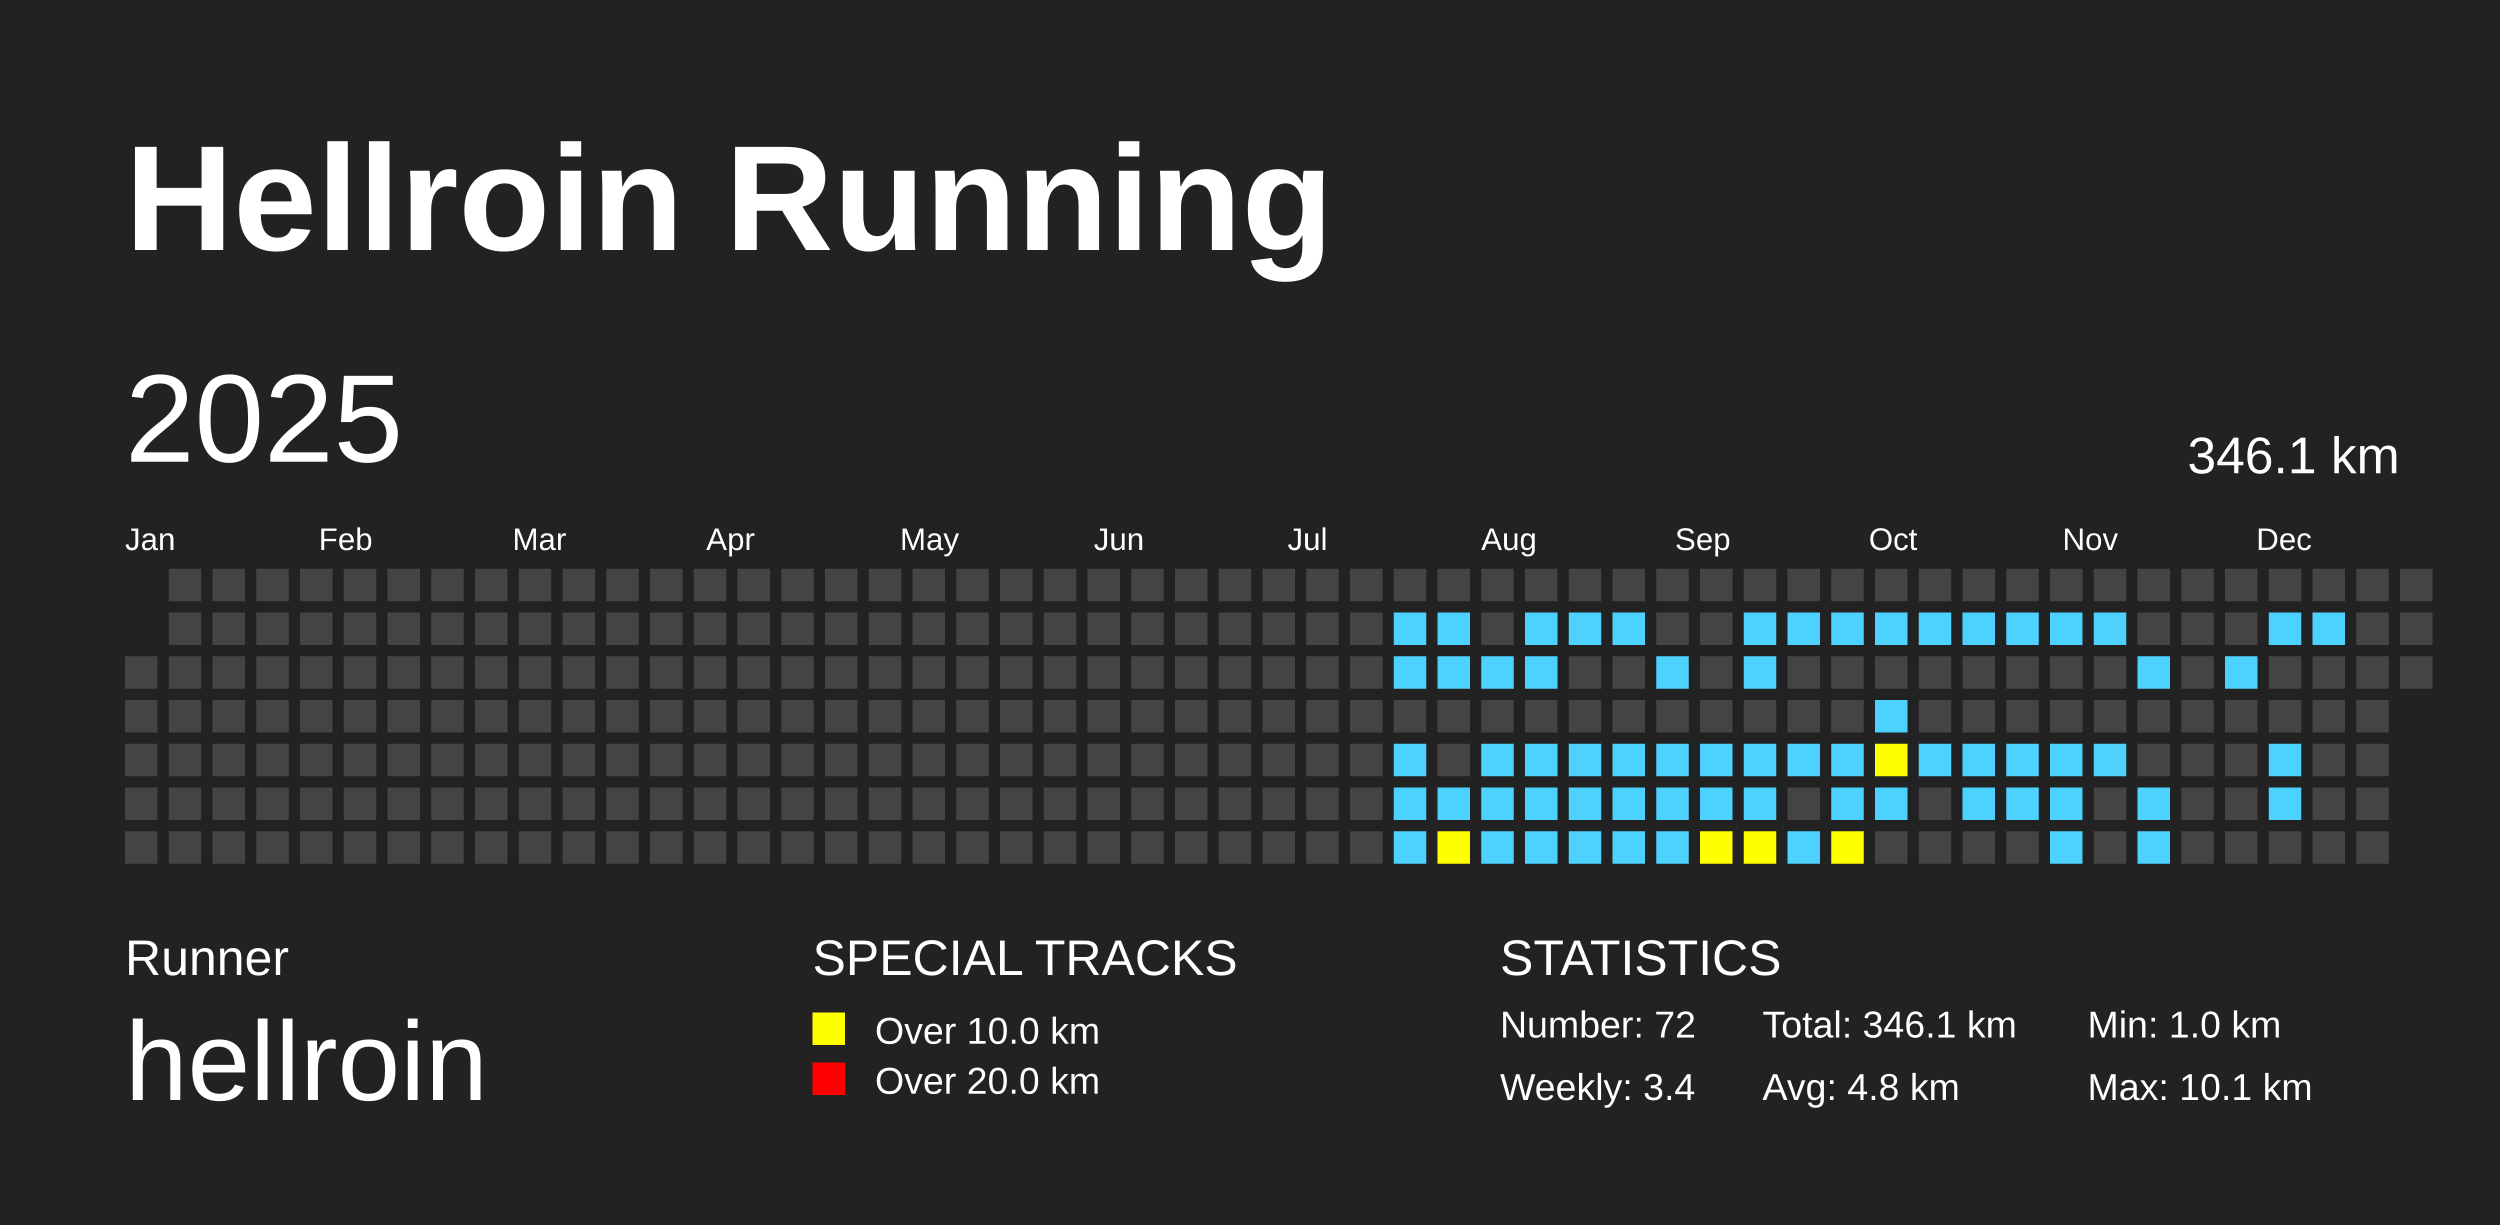
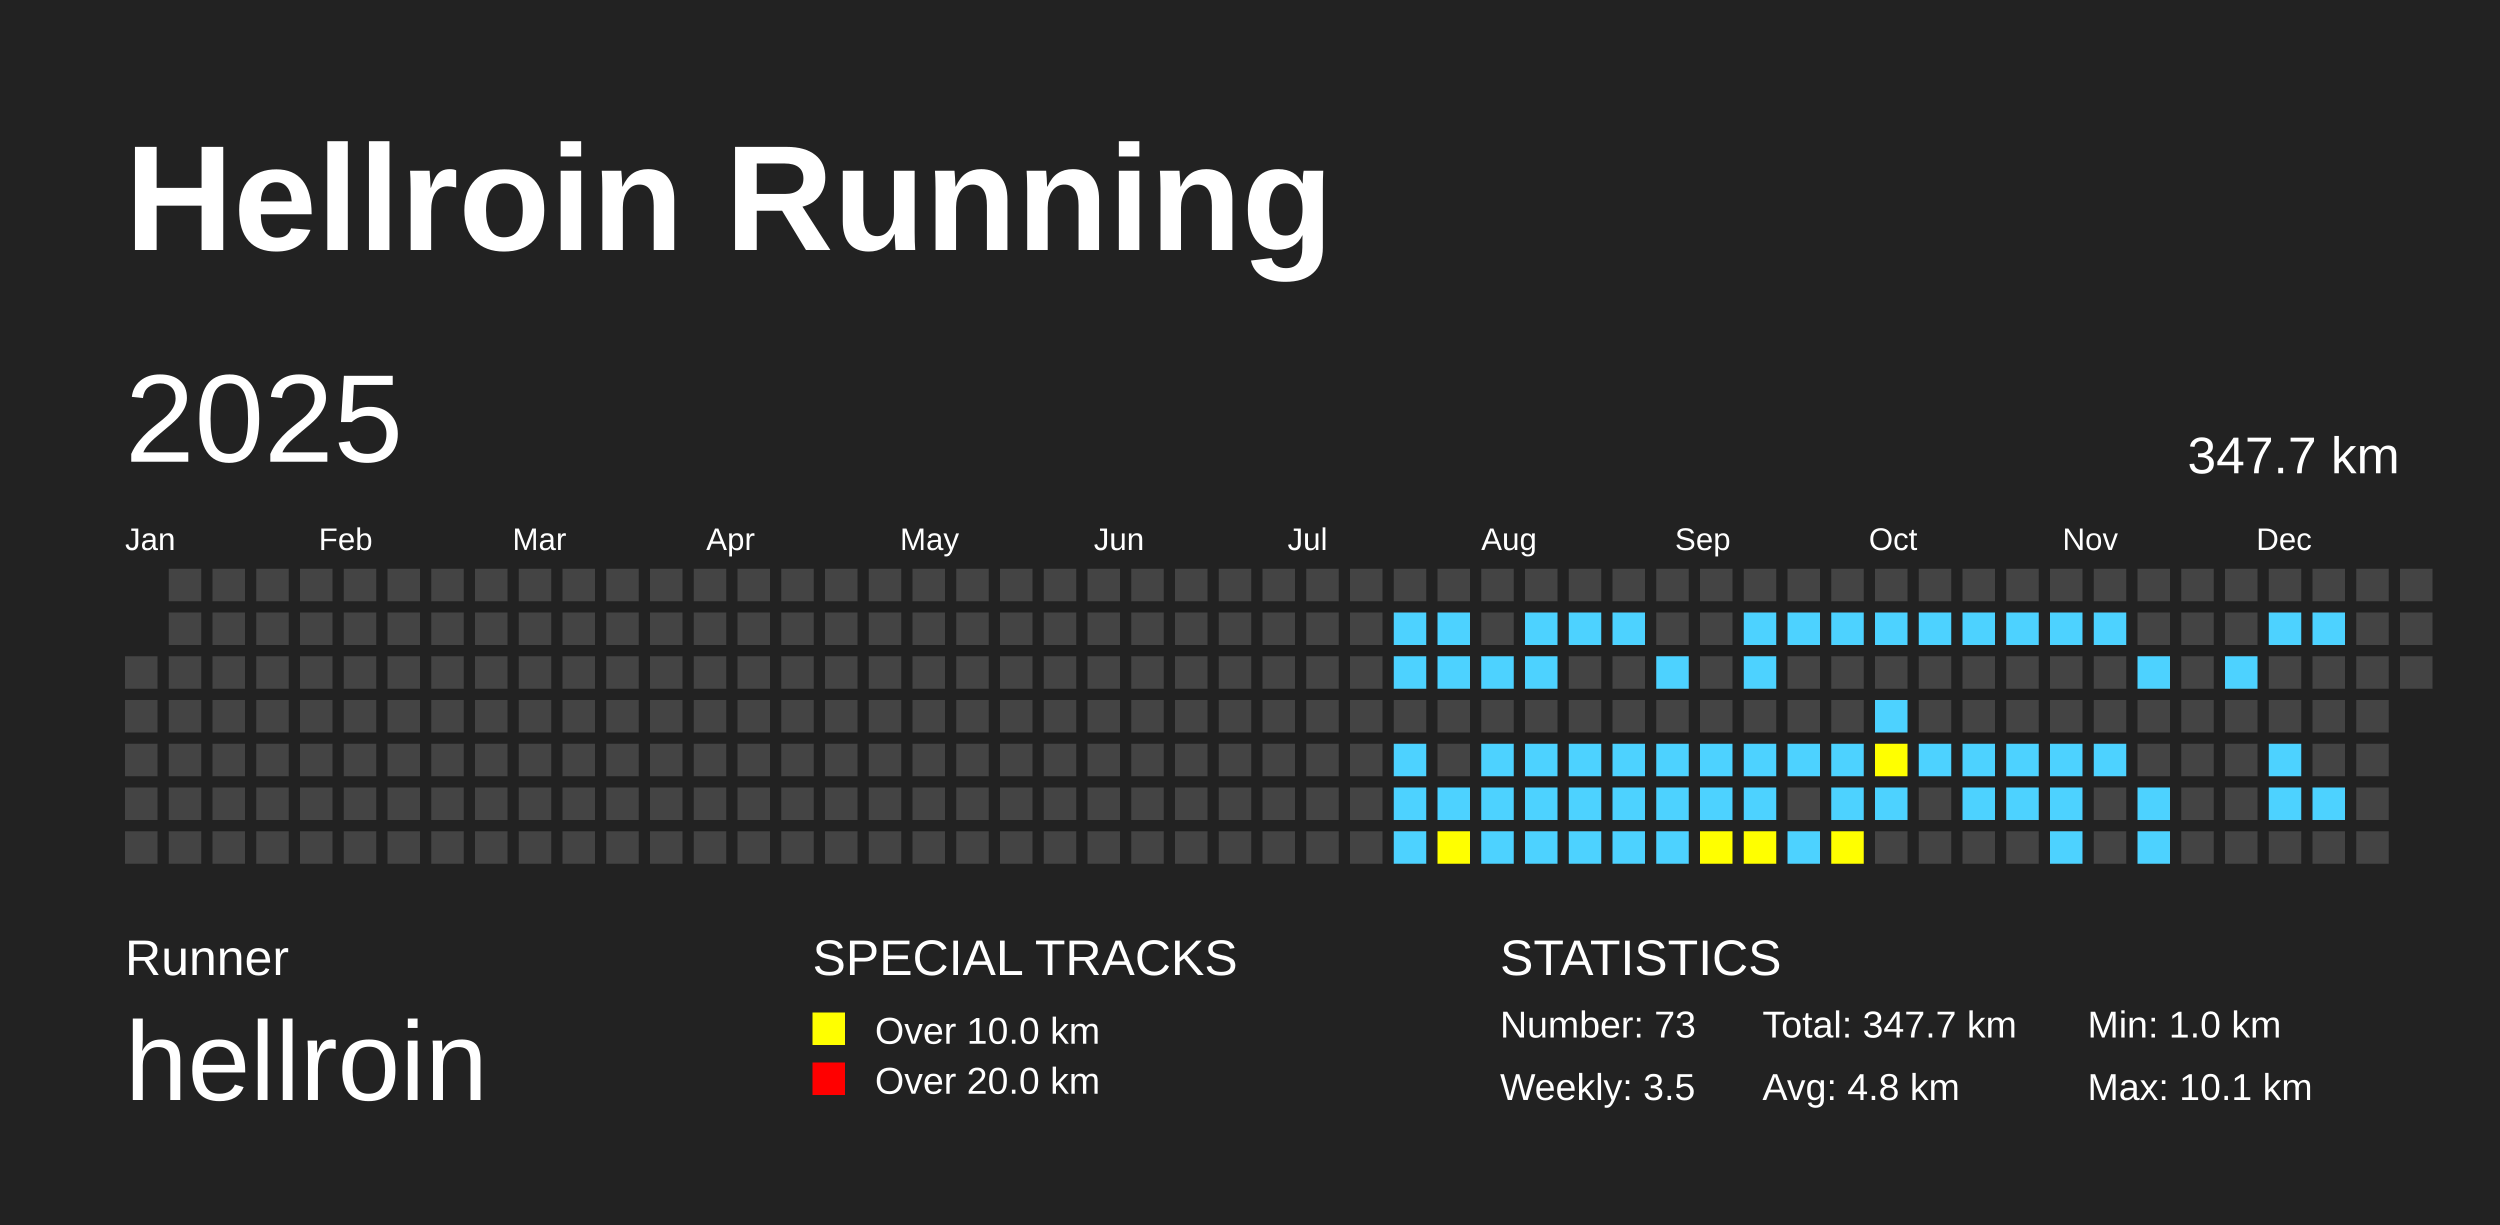
<svg xmlns="http://www.w3.org/2000/svg" baseProfile="full" height="98mm" version="1.1" viewBox="0,0,200,98" width="200mm">
  <defs />
  <rect fill="#222222" height="98" width="200" x="0" y="0" />
  <text fill="#FFFFFF" style="font-size:12px; font-family:Arial; font-weight:bold;" x="10" y="20">Hellroin Running</text>
  <text fill="#FFFFFF" style="font-size:4px; font-family:Arial" x="10" y="78">Runner</text>
  <text fill="#FFFFFF" style="font-size:9px; font-family:Arial" x="10" y="88">hellroin</text>
  <text fill="#FFFFFF" style="font-size:4px; font-family:Arial" x="65" y="78">SPECIAL TRACKS</text>
  <rect fill="yellow" height="2.6" width="2.6" x="65" y="81" />
  <text fill="#FFFFFF" style="font-size:3px; font-family:Arial" x="70" y="83.5">Over 10.0 km</text>
  <rect fill="red" height="2.6" width="2.6" x="65" y="85" />
  <text fill="#FFFFFF" style="font-size:3px; font-family:Arial" x="70" y="87.5">Over 20.0 km</text>
  <text fill="#FFFFFF" style="font-size:4px; font-family:Arial" x="120" y="78">STATISTICS</text>
-   <text fill="#FFFFFF" style="font-size:3px; font-family:Arial" x="120" y="83">Number: 72</text>
-   <text fill="#FFFFFF" style="font-size:3px; font-family:Arial" x="120" y="88">Weekly: 3.4</text>
-   <text fill="#FFFFFF" style="font-size:3px; font-family:Arial" x="141" y="83">Total: 346.1 km</text>
+   <text fill="#FFFFFF" style="font-size:3px; font-family:Arial" x="120" y="83">Number: 73</text>
+   <text fill="#FFFFFF" style="font-size:3px; font-family:Arial" x="120" y="88">Weekly: 3.5</text>
+   <text fill="#FFFFFF" style="font-size:3px; font-family:Arial" x="141" y="83">Total: 347.7 km</text>
  <text fill="#FFFFFF" style="font-size:3px; font-family:Arial" x="141" y="88">Avg: 4.8 km</text>
  <text fill="#FFFFFF" style="font-size:3px; font-family:Arial" x="167" y="83">Min: 1.0 km</text>
  <text fill="#FFFFFF" style="font-size:3px; font-family:Arial" x="167" y="88">Max: 10.1 km</text>
  <text dominant-baseline="hanging" fill="#FFFFFF" style="font-size:10.0px; font-family:Arial;" x="10" y="30">2025</text>
-   <text dominant-baseline="hanging" fill="#FFFFFF" style="font-size:4.125px; font-family:Arial;" x="175" y="35">346.1 km</text>
+   <text dominant-baseline="hanging" fill="#FFFFFF" style="font-size:4.125px; font-family:Arial;" x="175" y="35">347.7 km</text>
  <text fill="#FFFFFF" style="font-size:2.5px; font-family:Arial" x="10.0" y="44">Jan</text>
  <text fill="#FFFFFF" style="font-size:2.5px; font-family:Arial" x="25.5" y="44">Feb</text>
  <text fill="#FFFFFF" style="font-size:2.5px; font-family:Arial" x="41.0" y="44">Mar</text>
  <text fill="#FFFFFF" style="font-size:2.5px; font-family:Arial" x="56.5" y="44">Apr</text>
  <text fill="#FFFFFF" style="font-size:2.5px; font-family:Arial" x="72.0" y="44">May</text>
  <text fill="#FFFFFF" style="font-size:2.5px; font-family:Arial" x="87.5" y="44">Jun</text>
  <text fill="#FFFFFF" style="font-size:2.5px; font-family:Arial" x="103.0" y="44">Jul</text>
  <text fill="#FFFFFF" style="font-size:2.5px; font-family:Arial" x="118.5" y="44">Aug</text>
  <text fill="#FFFFFF" style="font-size:2.5px; font-family:Arial" x="134.0" y="44">Sep</text>
  <text fill="#FFFFFF" style="font-size:2.5px; font-family:Arial" x="149.5" y="44">Oct</text>
  <text fill="#FFFFFF" style="font-size:2.5px; font-family:Arial" x="165.0" y="44">Nov</text>
  <text fill="#FFFFFF" style="font-size:2.5px; font-family:Arial" x="180.5" y="44">Dec</text>
  <rect fill="#444444" height="2.6" width="2.6" x="10.0" y="52.5" />
  <rect fill="#444444" height="2.6" width="2.6" x="10.0" y="56.0" />
  <rect fill="#444444" height="2.6" width="2.6" x="10.0" y="59.5" />
  <rect fill="#444444" height="2.6" width="2.6" x="10.0" y="63.0" />
  <rect fill="#444444" height="2.6" width="2.6" x="10.0" y="66.5" />
  <rect fill="#444444" height="2.6" width="2.6" x="13.5" y="45.5" />
  <rect fill="#444444" height="2.6" width="2.6" x="13.5" y="49.0" />
  <rect fill="#444444" height="2.6" width="2.6" x="13.5" y="52.5" />
  <rect fill="#444444" height="2.6" width="2.6" x="13.5" y="56.0" />
  <rect fill="#444444" height="2.6" width="2.6" x="13.5" y="59.5" />
  <rect fill="#444444" height="2.6" width="2.6" x="13.5" y="63.0" />
  <rect fill="#444444" height="2.6" width="2.6" x="13.5" y="66.5" />
  <rect fill="#444444" height="2.6" width="2.6" x="17.0" y="45.5" />
  <rect fill="#444444" height="2.6" width="2.6" x="17.0" y="49.0" />
  <rect fill="#444444" height="2.6" width="2.6" x="17.0" y="52.5" />
  <rect fill="#444444" height="2.6" width="2.6" x="17.0" y="56.0" />
  <rect fill="#444444" height="2.6" width="2.6" x="17.0" y="59.5" />
  <rect fill="#444444" height="2.6" width="2.6" x="17.0" y="63.0" />
  <rect fill="#444444" height="2.6" width="2.6" x="17.0" y="66.5" />
  <rect fill="#444444" height="2.6" width="2.6" x="20.5" y="45.5" />
  <rect fill="#444444" height="2.6" width="2.6" x="20.5" y="49.0" />
  <rect fill="#444444" height="2.6" width="2.6" x="20.5" y="52.5" />
  <rect fill="#444444" height="2.6" width="2.6" x="20.5" y="56.0" />
  <rect fill="#444444" height="2.6" width="2.6" x="20.5" y="59.5" />
  <rect fill="#444444" height="2.6" width="2.6" x="20.5" y="63.0" />
  <rect fill="#444444" height="2.6" width="2.6" x="20.5" y="66.5" />
  <rect fill="#444444" height="2.6" width="2.6" x="24.0" y="45.5" />
  <rect fill="#444444" height="2.6" width="2.6" x="24.0" y="49.0" />
  <rect fill="#444444" height="2.6" width="2.6" x="24.0" y="52.5" />
  <rect fill="#444444" height="2.6" width="2.6" x="24.0" y="56.0" />
  <rect fill="#444444" height="2.6" width="2.6" x="24.0" y="59.5" />
  <rect fill="#444444" height="2.6" width="2.6" x="24.0" y="63.0" />
  <rect fill="#444444" height="2.6" width="2.6" x="24.0" y="66.5" />
  <rect fill="#444444" height="2.6" width="2.6" x="27.5" y="45.5" />
  <rect fill="#444444" height="2.6" width="2.6" x="27.5" y="49.0" />
  <rect fill="#444444" height="2.6" width="2.6" x="27.5" y="52.5" />
  <rect fill="#444444" height="2.6" width="2.6" x="27.5" y="56.0" />
  <rect fill="#444444" height="2.6" width="2.6" x="27.5" y="59.5" />
  <rect fill="#444444" height="2.6" width="2.6" x="27.5" y="63.0" />
  <rect fill="#444444" height="2.6" width="2.6" x="27.5" y="66.5" />
  <rect fill="#444444" height="2.6" width="2.6" x="31.0" y="45.5" />
  <rect fill="#444444" height="2.6" width="2.6" x="31.0" y="49.0" />
  <rect fill="#444444" height="2.6" width="2.6" x="31.0" y="52.5" />
  <rect fill="#444444" height="2.6" width="2.6" x="31.0" y="56.0" />
  <rect fill="#444444" height="2.6" width="2.6" x="31.0" y="59.5" />
  <rect fill="#444444" height="2.6" width="2.6" x="31.0" y="63.0" />
  <rect fill="#444444" height="2.6" width="2.6" x="31.0" y="66.5" />
  <rect fill="#444444" height="2.6" width="2.6" x="34.5" y="45.5" />
  <rect fill="#444444" height="2.6" width="2.6" x="34.5" y="49.0" />
  <rect fill="#444444" height="2.6" width="2.6" x="34.5" y="52.5" />
  <rect fill="#444444" height="2.6" width="2.6" x="34.5" y="56.0" />
  <rect fill="#444444" height="2.6" width="2.6" x="34.5" y="59.5" />
  <rect fill="#444444" height="2.6" width="2.6" x="34.5" y="63.0" />
  <rect fill="#444444" height="2.6" width="2.6" x="34.5" y="66.5" />
  <rect fill="#444444" height="2.6" width="2.6" x="38.0" y="45.5" />
  <rect fill="#444444" height="2.6" width="2.6" x="38.0" y="49.0" />
  <rect fill="#444444" height="2.6" width="2.6" x="38.0" y="52.5" />
  <rect fill="#444444" height="2.6" width="2.6" x="38.0" y="56.0" />
  <rect fill="#444444" height="2.6" width="2.6" x="38.0" y="59.5" />
  <rect fill="#444444" height="2.6" width="2.6" x="38.0" y="63.0" />
  <rect fill="#444444" height="2.6" width="2.6" x="38.0" y="66.5" />
  <rect fill="#444444" height="2.6" width="2.6" x="41.5" y="45.5" />
  <rect fill="#444444" height="2.6" width="2.6" x="41.5" y="49.0" />
  <rect fill="#444444" height="2.6" width="2.6" x="41.5" y="52.5" />
  <rect fill="#444444" height="2.6" width="2.6" x="41.5" y="56.0" />
  <rect fill="#444444" height="2.6" width="2.6" x="41.5" y="59.5" />
  <rect fill="#444444" height="2.6" width="2.6" x="41.5" y="63.0" />
  <rect fill="#444444" height="2.6" width="2.6" x="41.5" y="66.5" />
  <rect fill="#444444" height="2.6" width="2.6" x="45.0" y="45.5" />
  <rect fill="#444444" height="2.6" width="2.6" x="45.0" y="49.0" />
  <rect fill="#444444" height="2.6" width="2.6" x="45.0" y="52.5" />
  <rect fill="#444444" height="2.6" width="2.6" x="45.0" y="56.0" />
  <rect fill="#444444" height="2.6" width="2.6" x="45.0" y="59.5" />
  <rect fill="#444444" height="2.6" width="2.6" x="45.0" y="63.0" />
  <rect fill="#444444" height="2.6" width="2.6" x="45.0" y="66.5" />
  <rect fill="#444444" height="2.6" width="2.6" x="48.5" y="45.5" />
  <rect fill="#444444" height="2.6" width="2.6" x="48.5" y="49.0" />
  <rect fill="#444444" height="2.6" width="2.6" x="48.5" y="52.5" />
  <rect fill="#444444" height="2.6" width="2.6" x="48.5" y="56.0" />
  <rect fill="#444444" height="2.6" width="2.6" x="48.5" y="59.5" />
  <rect fill="#444444" height="2.6" width="2.6" x="48.5" y="63.0" />
  <rect fill="#444444" height="2.6" width="2.6" x="48.5" y="66.5" />
  <rect fill="#444444" height="2.6" width="2.6" x="52.0" y="45.5" />
  <rect fill="#444444" height="2.6" width="2.6" x="52.0" y="49.0" />
  <rect fill="#444444" height="2.6" width="2.6" x="52.0" y="52.5" />
  <rect fill="#444444" height="2.6" width="2.6" x="52.0" y="56.0" />
  <rect fill="#444444" height="2.6" width="2.6" x="52.0" y="59.5" />
  <rect fill="#444444" height="2.6" width="2.6" x="52.0" y="63.0" />
  <rect fill="#444444" height="2.6" width="2.6" x="52.0" y="66.5" />
  <rect fill="#444444" height="2.6" width="2.6" x="55.5" y="45.5" />
  <rect fill="#444444" height="2.6" width="2.6" x="55.5" y="49.0" />
  <rect fill="#444444" height="2.6" width="2.6" x="55.5" y="52.5" />
  <rect fill="#444444" height="2.6" width="2.6" x="55.5" y="56.0" />
  <rect fill="#444444" height="2.6" width="2.6" x="55.5" y="59.5" />
  <rect fill="#444444" height="2.6" width="2.6" x="55.5" y="63.0" />
  <rect fill="#444444" height="2.6" width="2.6" x="55.5" y="66.5" />
  <rect fill="#444444" height="2.6" width="2.6" x="59.0" y="45.5" />
  <rect fill="#444444" height="2.6" width="2.6" x="59.0" y="49.0" />
  <rect fill="#444444" height="2.6" width="2.6" x="59.0" y="52.5" />
  <rect fill="#444444" height="2.6" width="2.6" x="59.0" y="56.0" />
  <rect fill="#444444" height="2.6" width="2.6" x="59.0" y="59.5" />
  <rect fill="#444444" height="2.6" width="2.6" x="59.0" y="63.0" />
  <rect fill="#444444" height="2.6" width="2.6" x="59.0" y="66.5" />
  <rect fill="#444444" height="2.6" width="2.6" x="62.5" y="45.5" />
  <rect fill="#444444" height="2.6" width="2.6" x="62.5" y="49.0" />
  <rect fill="#444444" height="2.6" width="2.6" x="62.5" y="52.5" />
  <rect fill="#444444" height="2.6" width="2.6" x="62.5" y="56.0" />
  <rect fill="#444444" height="2.6" width="2.6" x="62.5" y="59.5" />
  <rect fill="#444444" height="2.6" width="2.6" x="62.5" y="63.0" />
  <rect fill="#444444" height="2.6" width="2.6" x="62.5" y="66.5" />
  <rect fill="#444444" height="2.6" width="2.6" x="66.0" y="45.5" />
  <rect fill="#444444" height="2.6" width="2.6" x="66.0" y="49.0" />
  <rect fill="#444444" height="2.6" width="2.6" x="66.0" y="52.5" />
  <rect fill="#444444" height="2.6" width="2.6" x="66.0" y="56.0" />
  <rect fill="#444444" height="2.6" width="2.6" x="66.0" y="59.5" />
  <rect fill="#444444" height="2.6" width="2.6" x="66.0" y="63.0" />
  <rect fill="#444444" height="2.6" width="2.6" x="66.0" y="66.5" />
  <rect fill="#444444" height="2.6" width="2.6" x="69.5" y="45.5" />
  <rect fill="#444444" height="2.6" width="2.6" x="69.5" y="49.0" />
  <rect fill="#444444" height="2.6" width="2.6" x="69.5" y="52.5" />
  <rect fill="#444444" height="2.6" width="2.6" x="69.5" y="56.0" />
  <rect fill="#444444" height="2.6" width="2.6" x="69.5" y="59.5" />
  <rect fill="#444444" height="2.6" width="2.6" x="69.5" y="63.0" />
  <rect fill="#444444" height="2.6" width="2.6" x="69.5" y="66.5" />
  <rect fill="#444444" height="2.6" width="2.6" x="73.0" y="45.5" />
  <rect fill="#444444" height="2.6" width="2.6" x="73.0" y="49.0" />
  <rect fill="#444444" height="2.6" width="2.6" x="73.0" y="52.5" />
  <rect fill="#444444" height="2.6" width="2.6" x="73.0" y="56.0" />
  <rect fill="#444444" height="2.6" width="2.6" x="73.0" y="59.5" />
  <rect fill="#444444" height="2.6" width="2.6" x="73.0" y="63.0" />
  <rect fill="#444444" height="2.6" width="2.6" x="73.0" y="66.5" />
  <rect fill="#444444" height="2.6" width="2.6" x="76.5" y="45.5" />
  <rect fill="#444444" height="2.6" width="2.6" x="76.5" y="49.0" />
  <rect fill="#444444" height="2.6" width="2.6" x="76.5" y="52.5" />
  <rect fill="#444444" height="2.6" width="2.6" x="76.5" y="56.0" />
  <rect fill="#444444" height="2.6" width="2.6" x="76.5" y="59.5" />
  <rect fill="#444444" height="2.6" width="2.6" x="76.5" y="63.0" />
  <rect fill="#444444" height="2.6" width="2.6" x="76.5" y="66.5" />
  <rect fill="#444444" height="2.6" width="2.6" x="80.0" y="45.5" />
  <rect fill="#444444" height="2.6" width="2.6" x="80.0" y="49.0" />
  <rect fill="#444444" height="2.6" width="2.6" x="80.0" y="52.5" />
  <rect fill="#444444" height="2.6" width="2.6" x="80.0" y="56.0" />
  <rect fill="#444444" height="2.6" width="2.6" x="80.0" y="59.5" />
  <rect fill="#444444" height="2.6" width="2.6" x="80.0" y="63.0" />
  <rect fill="#444444" height="2.6" width="2.6" x="80.0" y="66.5" />
  <rect fill="#444444" height="2.6" width="2.6" x="83.5" y="45.5" />
  <rect fill="#444444" height="2.6" width="2.6" x="83.5" y="49.0" />
  <rect fill="#444444" height="2.6" width="2.6" x="83.5" y="52.5" />
  <rect fill="#444444" height="2.6" width="2.6" x="83.5" y="56.0" />
  <rect fill="#444444" height="2.6" width="2.6" x="83.5" y="59.5" />
  <rect fill="#444444" height="2.6" width="2.6" x="83.5" y="63.0" />
  <rect fill="#444444" height="2.6" width="2.6" x="83.5" y="66.5" />
  <rect fill="#444444" height="2.6" width="2.6" x="87.0" y="45.5" />
  <rect fill="#444444" height="2.6" width="2.6" x="87.0" y="49.0" />
  <rect fill="#444444" height="2.6" width="2.6" x="87.0" y="52.5" />
  <rect fill="#444444" height="2.6" width="2.6" x="87.0" y="56.0" />
  <rect fill="#444444" height="2.6" width="2.6" x="87.0" y="59.5" />
  <rect fill="#444444" height="2.6" width="2.6" x="87.0" y="63.0" />
  <rect fill="#444444" height="2.6" width="2.6" x="87.0" y="66.5" />
  <rect fill="#444444" height="2.6" width="2.6" x="90.5" y="45.5" />
  <rect fill="#444444" height="2.6" width="2.6" x="90.5" y="49.0" />
  <rect fill="#444444" height="2.6" width="2.6" x="90.5" y="52.5" />
  <rect fill="#444444" height="2.6" width="2.6" x="90.5" y="56.0" />
  <rect fill="#444444" height="2.6" width="2.6" x="90.5" y="59.5" />
  <rect fill="#444444" height="2.6" width="2.6" x="90.5" y="63.0" />
  <rect fill="#444444" height="2.6" width="2.6" x="90.5" y="66.5" />
  <rect fill="#444444" height="2.6" width="2.6" x="94.0" y="45.5" />
  <rect fill="#444444" height="2.6" width="2.6" x="94.0" y="49.0" />
  <rect fill="#444444" height="2.6" width="2.6" x="94.0" y="52.5" />
  <rect fill="#444444" height="2.6" width="2.6" x="94.0" y="56.0" />
  <rect fill="#444444" height="2.6" width="2.6" x="94.0" y="59.5" />
  <rect fill="#444444" height="2.6" width="2.6" x="94.0" y="63.0" />
  <rect fill="#444444" height="2.6" width="2.6" x="94.0" y="66.5" />
  <rect fill="#444444" height="2.6" width="2.6" x="97.5" y="45.5" />
  <rect fill="#444444" height="2.6" width="2.6" x="97.5" y="49.0" />
  <rect fill="#444444" height="2.6" width="2.6" x="97.5" y="52.5" />
  <rect fill="#444444" height="2.6" width="2.6" x="97.5" y="56.0" />
  <rect fill="#444444" height="2.6" width="2.6" x="97.5" y="59.5" />
  <rect fill="#444444" height="2.6" width="2.6" x="97.5" y="63.0" />
  <rect fill="#444444" height="2.6" width="2.6" x="97.5" y="66.5" />
  <rect fill="#444444" height="2.6" width="2.6" x="101.0" y="45.5" />
  <rect fill="#444444" height="2.6" width="2.6" x="101.0" y="49.0" />
  <rect fill="#444444" height="2.6" width="2.6" x="101.0" y="52.5" />
  <rect fill="#444444" height="2.6" width="2.6" x="101.0" y="56.0" />
  <rect fill="#444444" height="2.6" width="2.6" x="101.0" y="59.5" />
  <rect fill="#444444" height="2.6" width="2.6" x="101.0" y="63.0" />
  <rect fill="#444444" height="2.6" width="2.6" x="101.0" y="66.5" />
  <rect fill="#444444" height="2.6" width="2.6" x="104.5" y="45.5" />
  <rect fill="#444444" height="2.6" width="2.6" x="104.5" y="49.0" />
  <rect fill="#444444" height="2.6" width="2.6" x="104.5" y="52.5" />
  <rect fill="#444444" height="2.6" width="2.6" x="104.5" y="56.0" />
  <rect fill="#444444" height="2.6" width="2.6" x="104.5" y="59.5" />
  <rect fill="#444444" height="2.6" width="2.6" x="104.5" y="63.0" />
  <rect fill="#444444" height="2.6" width="2.6" x="104.5" y="66.5" />
  <rect fill="#444444" height="2.6" width="2.6" x="108.0" y="45.5" />
  <rect fill="#444444" height="2.6" width="2.6" x="108.0" y="49.0" />
  <rect fill="#444444" height="2.6" width="2.6" x="108.0" y="52.5" />
  <rect fill="#444444" height="2.6" width="2.6" x="108.0" y="56.0" />
  <rect fill="#444444" height="2.6" width="2.6" x="108.0" y="59.5" />
  <rect fill="#444444" height="2.6" width="2.6" x="108.0" y="63.0" />
  <rect fill="#444444" height="2.6" width="2.6" x="108.0" y="66.5" />
  <rect fill="#444444" height="2.6" width="2.6" x="111.5" y="45.5" />
  <rect fill="#4DD2FF" height="2.6" width="2.6" x="111.5" y="49.0" />
  <rect fill="#4DD2FF" height="2.6" width="2.6" x="111.5" y="52.5" />
  <rect fill="#444444" height="2.6" width="2.6" x="111.5" y="56.0" />
  <rect fill="#4DD2FF" height="2.6" width="2.6" x="111.5" y="59.5" />
  <rect fill="#4DD2FF" height="2.6" width="2.6" x="111.5" y="63.0" />
  <rect fill="#4DD2FF" height="2.6" width="2.6" x="111.5" y="66.5" />
  <rect fill="#444444" height="2.6" width="2.6" x="115.0" y="45.5" />
  <rect fill="#4DD2FF" height="2.6" width="2.6" x="115.0" y="49.0" />
  <rect fill="#4DD2FF" height="2.6" width="2.6" x="115.0" y="52.5" />
  <rect fill="#444444" height="2.6" width="2.6" x="115.0" y="56.0" />
  <rect fill="#444444" height="2.6" width="2.6" x="115.0" y="59.5" />
  <rect fill="#4DD2FF" height="2.6" width="2.6" x="115.0" y="63.0" />
  <rect fill="yellow" height="2.6" width="2.6" x="115.0" y="66.5" />
  <rect fill="#444444" height="2.6" width="2.6" x="118.5" y="45.5" />
  <rect fill="#444444" height="2.6" width="2.6" x="118.5" y="49.0" />
  <rect fill="#4DD2FF" height="2.6" width="2.6" x="118.5" y="52.5" />
  <rect fill="#444444" height="2.6" width="2.6" x="118.5" y="56.0" />
  <rect fill="#4DD2FF" height="2.6" width="2.6" x="118.5" y="59.5" />
  <rect fill="#4DD2FF" height="2.6" width="2.6" x="118.5" y="63.0" />
  <rect fill="#4DD2FF" height="2.6" width="2.6" x="118.5" y="66.5" />
  <rect fill="#444444" height="2.6" width="2.6" x="122.0" y="45.5" />
  <rect fill="#4DD2FF" height="2.6" width="2.6" x="122.0" y="49.0" />
  <rect fill="#4DD2FF" height="2.6" width="2.6" x="122.0" y="52.5" />
  <rect fill="#444444" height="2.6" width="2.6" x="122.0" y="56.0" />
  <rect fill="#4DD2FF" height="2.6" width="2.6" x="122.0" y="59.5" />
  <rect fill="#4DD2FF" height="2.6" width="2.6" x="122.0" y="63.0" />
  <rect fill="#4DD2FF" height="2.6" width="2.6" x="122.0" y="66.5" />
  <rect fill="#444444" height="2.6" width="2.6" x="125.5" y="45.5" />
  <rect fill="#4DD2FF" height="2.6" width="2.6" x="125.5" y="49.0" />
  <rect fill="#444444" height="2.6" width="2.6" x="125.5" y="52.5" />
  <rect fill="#444444" height="2.6" width="2.6" x="125.5" y="56.0" />
  <rect fill="#4DD2FF" height="2.6" width="2.6" x="125.5" y="59.5" />
  <rect fill="#4DD2FF" height="2.6" width="2.6" x="125.5" y="63.0" />
  <rect fill="#4DD2FF" height="2.6" width="2.6" x="125.5" y="66.5" />
  <rect fill="#444444" height="2.6" width="2.6" x="129.0" y="45.5" />
  <rect fill="#4DD2FF" height="2.6" width="2.6" x="129.0" y="49.0" />
  <rect fill="#444444" height="2.6" width="2.6" x="129.0" y="52.5" />
  <rect fill="#444444" height="2.6" width="2.6" x="129.0" y="56.0" />
  <rect fill="#4DD2FF" height="2.6" width="2.6" x="129.0" y="59.5" />
  <rect fill="#4DD2FF" height="2.6" width="2.6" x="129.0" y="63.0" />
  <rect fill="#4DD2FF" height="2.6" width="2.6" x="129.0" y="66.5" />
  <rect fill="#444444" height="2.6" width="2.6" x="132.5" y="45.5" />
  <rect fill="#444444" height="2.6" width="2.6" x="132.5" y="49.0" />
  <rect fill="#4DD2FF" height="2.6" width="2.6" x="132.5" y="52.5" />
  <rect fill="#444444" height="2.6" width="2.6" x="132.5" y="56.0" />
  <rect fill="#4DD2FF" height="2.6" width="2.6" x="132.5" y="59.5" />
  <rect fill="#4DD2FF" height="2.6" width="2.6" x="132.5" y="63.0" />
  <rect fill="#4DD2FF" height="2.6" width="2.6" x="132.5" y="66.5" />
  <rect fill="#444444" height="2.6" width="2.6" x="136.0" y="45.5" />
  <rect fill="#444444" height="2.6" width="2.6" x="136.0" y="49.0" />
  <rect fill="#444444" height="2.6" width="2.6" x="136.0" y="52.5" />
  <rect fill="#444444" height="2.6" width="2.6" x="136.0" y="56.0" />
  <rect fill="#4DD2FF" height="2.6" width="2.6" x="136.0" y="59.5" />
  <rect fill="#4DD2FF" height="2.6" width="2.6" x="136.0" y="63.0" />
  <rect fill="yellow" height="2.6" width="2.6" x="136.0" y="66.5" />
  <rect fill="#444444" height="2.6" width="2.6" x="139.5" y="45.5" />
  <rect fill="#4DD2FF" height="2.6" width="2.6" x="139.5" y="49.0" />
  <rect fill="#4DD2FF" height="2.6" width="2.6" x="139.5" y="52.5" />
  <rect fill="#444444" height="2.6" width="2.6" x="139.5" y="56.0" />
  <rect fill="#4DD2FF" height="2.6" width="2.6" x="139.5" y="59.5" />
  <rect fill="#4DD2FF" height="2.6" width="2.6" x="139.5" y="63.0" />
  <rect fill="yellow" height="2.6" width="2.6" x="139.5" y="66.5" />
  <rect fill="#444444" height="2.6" width="2.6" x="143.0" y="45.5" />
  <rect fill="#4DD2FF" height="2.6" width="2.6" x="143.0" y="49.0" />
  <rect fill="#444444" height="2.6" width="2.6" x="143.0" y="52.5" />
  <rect fill="#444444" height="2.6" width="2.6" x="143.0" y="56.0" />
  <rect fill="#4DD2FF" height="2.6" width="2.6" x="143.0" y="59.5" />
  <rect fill="#444444" height="2.6" width="2.6" x="143.0" y="63.0" />
  <rect fill="#4DD2FF" height="2.6" width="2.6" x="143.0" y="66.5" />
  <rect fill="#444444" height="2.6" width="2.6" x="146.5" y="45.5" />
  <rect fill="#4DD2FF" height="2.6" width="2.6" x="146.5" y="49.0" />
  <rect fill="#444444" height="2.6" width="2.6" x="146.5" y="52.5" />
  <rect fill="#444444" height="2.6" width="2.6" x="146.5" y="56.0" />
  <rect fill="#4DD2FF" height="2.6" width="2.6" x="146.5" y="59.5" />
  <rect fill="#4DD2FF" height="2.6" width="2.6" x="146.5" y="63.0" />
  <rect fill="yellow" height="2.6" width="2.6" x="146.5" y="66.5" />
  <rect fill="#444444" height="2.6" width="2.6" x="150.0" y="45.5" />
  <rect fill="#4DD2FF" height="2.6" width="2.6" x="150.0" y="49.0" />
  <rect fill="#444444" height="2.6" width="2.6" x="150.0" y="52.5" />
  <rect fill="#4DD2FF" height="2.6" width="2.6" x="150.0" y="56.0" />
  <rect fill="yellow" height="2.6" width="2.6" x="150.0" y="59.5" />
  <rect fill="#4DD2FF" height="2.6" width="2.6" x="150.0" y="63.0" />
  <rect fill="#444444" height="2.6" width="2.6" x="150.0" y="66.5" />
  <rect fill="#444444" height="2.6" width="2.6" x="153.5" y="45.5" />
  <rect fill="#4DD2FF" height="2.6" width="2.6" x="153.5" y="49.0" />
  <rect fill="#444444" height="2.6" width="2.6" x="153.5" y="52.5" />
  <rect fill="#444444" height="2.6" width="2.6" x="153.5" y="56.0" />
  <rect fill="#4DD2FF" height="2.6" width="2.6" x="153.5" y="59.5" />
  <rect fill="#444444" height="2.6" width="2.6" x="153.5" y="63.0" />
  <rect fill="#444444" height="2.6" width="2.6" x="153.5" y="66.5" />
  <rect fill="#444444" height="2.6" width="2.6" x="157.0" y="45.5" />
  <rect fill="#4DD2FF" height="2.6" width="2.6" x="157.0" y="49.0" />
  <rect fill="#444444" height="2.6" width="2.6" x="157.0" y="52.5" />
  <rect fill="#444444" height="2.6" width="2.6" x="157.0" y="56.0" />
  <rect fill="#4DD2FF" height="2.6" width="2.6" x="157.0" y="59.5" />
  <rect fill="#4DD2FF" height="2.6" width="2.6" x="157.0" y="63.0" />
  <rect fill="#444444" height="2.6" width="2.6" x="157.0" y="66.5" />
  <rect fill="#444444" height="2.6" width="2.6" x="160.5" y="45.5" />
  <rect fill="#4DD2FF" height="2.6" width="2.6" x="160.5" y="49.0" />
  <rect fill="#444444" height="2.6" width="2.6" x="160.5" y="52.5" />
  <rect fill="#444444" height="2.6" width="2.6" x="160.5" y="56.0" />
  <rect fill="#4DD2FF" height="2.6" width="2.6" x="160.5" y="59.5" />
  <rect fill="#4DD2FF" height="2.6" width="2.6" x="160.5" y="63.0" />
  <rect fill="#444444" height="2.6" width="2.6" x="160.5" y="66.5" />
  <rect fill="#444444" height="2.6" width="2.6" x="164.0" y="45.5" />
  <rect fill="#4DD2FF" height="2.6" width="2.6" x="164.0" y="49.0" />
  <rect fill="#444444" height="2.6" width="2.6" x="164.0" y="52.5" />
  <rect fill="#444444" height="2.6" width="2.6" x="164.0" y="56.0" />
  <rect fill="#4DD2FF" height="2.6" width="2.6" x="164.0" y="59.5" />
  <rect fill="#4DD2FF" height="2.6" width="2.6" x="164.0" y="63.0" />
  <rect fill="#4DD2FF" height="2.6" width="2.6" x="164.0" y="66.5" />
  <rect fill="#444444" height="2.6" width="2.6" x="167.5" y="45.5" />
  <rect fill="#4DD2FF" height="2.6" width="2.6" x="167.5" y="49.0" />
  <rect fill="#444444" height="2.6" width="2.6" x="167.5" y="52.5" />
  <rect fill="#444444" height="2.6" width="2.6" x="167.5" y="56.0" />
  <rect fill="#4DD2FF" height="2.6" width="2.6" x="167.5" y="59.5" />
  <rect fill="#444444" height="2.6" width="2.6" x="167.5" y="63.0" />
  <rect fill="#444444" height="2.6" width="2.6" x="167.5" y="66.5" />
  <rect fill="#444444" height="2.6" width="2.6" x="171.0" y="45.5" />
  <rect fill="#444444" height="2.6" width="2.6" x="171.0" y="49.0" />
  <rect fill="#4DD2FF" height="2.6" width="2.6" x="171.0" y="52.5" />
  <rect fill="#444444" height="2.6" width="2.6" x="171.0" y="56.0" />
  <rect fill="#444444" height="2.6" width="2.6" x="171.0" y="59.5" />
  <rect fill="#4DD2FF" height="2.6" width="2.6" x="171.0" y="63.0" />
  <rect fill="#4DD2FF" height="2.6" width="2.6" x="171.0" y="66.5" />
  <rect fill="#444444" height="2.6" width="2.6" x="174.5" y="45.5" />
  <rect fill="#444444" height="2.6" width="2.6" x="174.5" y="49.0" />
  <rect fill="#444444" height="2.6" width="2.6" x="174.5" y="52.5" />
  <rect fill="#444444" height="2.6" width="2.6" x="174.5" y="56.0" />
  <rect fill="#444444" height="2.6" width="2.6" x="174.5" y="59.5" />
  <rect fill="#444444" height="2.6" width="2.6" x="174.5" y="63.0" />
  <rect fill="#444444" height="2.6" width="2.6" x="174.5" y="66.5" />
  <rect fill="#444444" height="2.6" width="2.6" x="178.0" y="45.5" />
  <rect fill="#444444" height="2.6" width="2.6" x="178.0" y="49.0" />
  <rect fill="#4DD2FF" height="2.6" width="2.6" x="178.0" y="52.5" />
  <rect fill="#444444" height="2.6" width="2.6" x="178.0" y="56.0" />
  <rect fill="#444444" height="2.6" width="2.6" x="178.0" y="59.5" />
  <rect fill="#444444" height="2.6" width="2.6" x="178.0" y="63.0" />
  <rect fill="#444444" height="2.6" width="2.6" x="178.0" y="66.5" />
  <rect fill="#444444" height="2.6" width="2.6" x="181.5" y="45.5" />
  <rect fill="#4DD2FF" height="2.6" width="2.6" x="181.5" y="49.0" />
  <rect fill="#444444" height="2.6" width="2.6" x="181.5" y="52.5" />
  <rect fill="#444444" height="2.6" width="2.6" x="181.5" y="56.0" />
  <rect fill="#4DD2FF" height="2.6" width="2.6" x="181.5" y="59.5" />
  <rect fill="#4DD2FF" height="2.6" width="2.6" x="181.5" y="63.0" />
  <rect fill="#444444" height="2.6" width="2.6" x="181.5" y="66.5" />
  <rect fill="#444444" height="2.6" width="2.6" x="185.0" y="45.5" />
  <rect fill="#4DD2FF" height="2.6" width="2.6" x="185.0" y="49.0" />
  <rect fill="#444444" height="2.6" width="2.6" x="185.0" y="52.5" />
  <rect fill="#444444" height="2.6" width="2.6" x="185.0" y="56.0" />
  <rect fill="#444444" height="2.6" width="2.6" x="185.0" y="59.5" />
-   <rect fill="#444444" height="2.6" width="2.6" x="185.0" y="63.0" />
+   <rect fill="#4DD2FF" height="2.6" width="2.6" x="185.0" y="63.0" />
  <rect fill="#444444" height="2.6" width="2.6" x="185.0" y="66.5" />
  <rect fill="#444444" height="2.6" width="2.6" x="188.5" y="45.5" />
  <rect fill="#444444" height="2.6" width="2.6" x="188.5" y="49.0" />
  <rect fill="#444444" height="2.6" width="2.6" x="188.5" y="52.5" />
  <rect fill="#444444" height="2.6" width="2.6" x="188.5" y="56.0" />
  <rect fill="#444444" height="2.6" width="2.6" x="188.5" y="59.5" />
  <rect fill="#444444" height="2.6" width="2.6" x="188.5" y="63.0" />
  <rect fill="#444444" height="2.6" width="2.6" x="188.5" y="66.5" />
  <rect fill="#444444" height="2.6" width="2.6" x="192.0" y="45.5" />
  <rect fill="#444444" height="2.6" width="2.6" x="192.0" y="49.0" />
  <rect fill="#444444" height="2.6" width="2.6" x="192.0" y="52.5" />
</svg>
